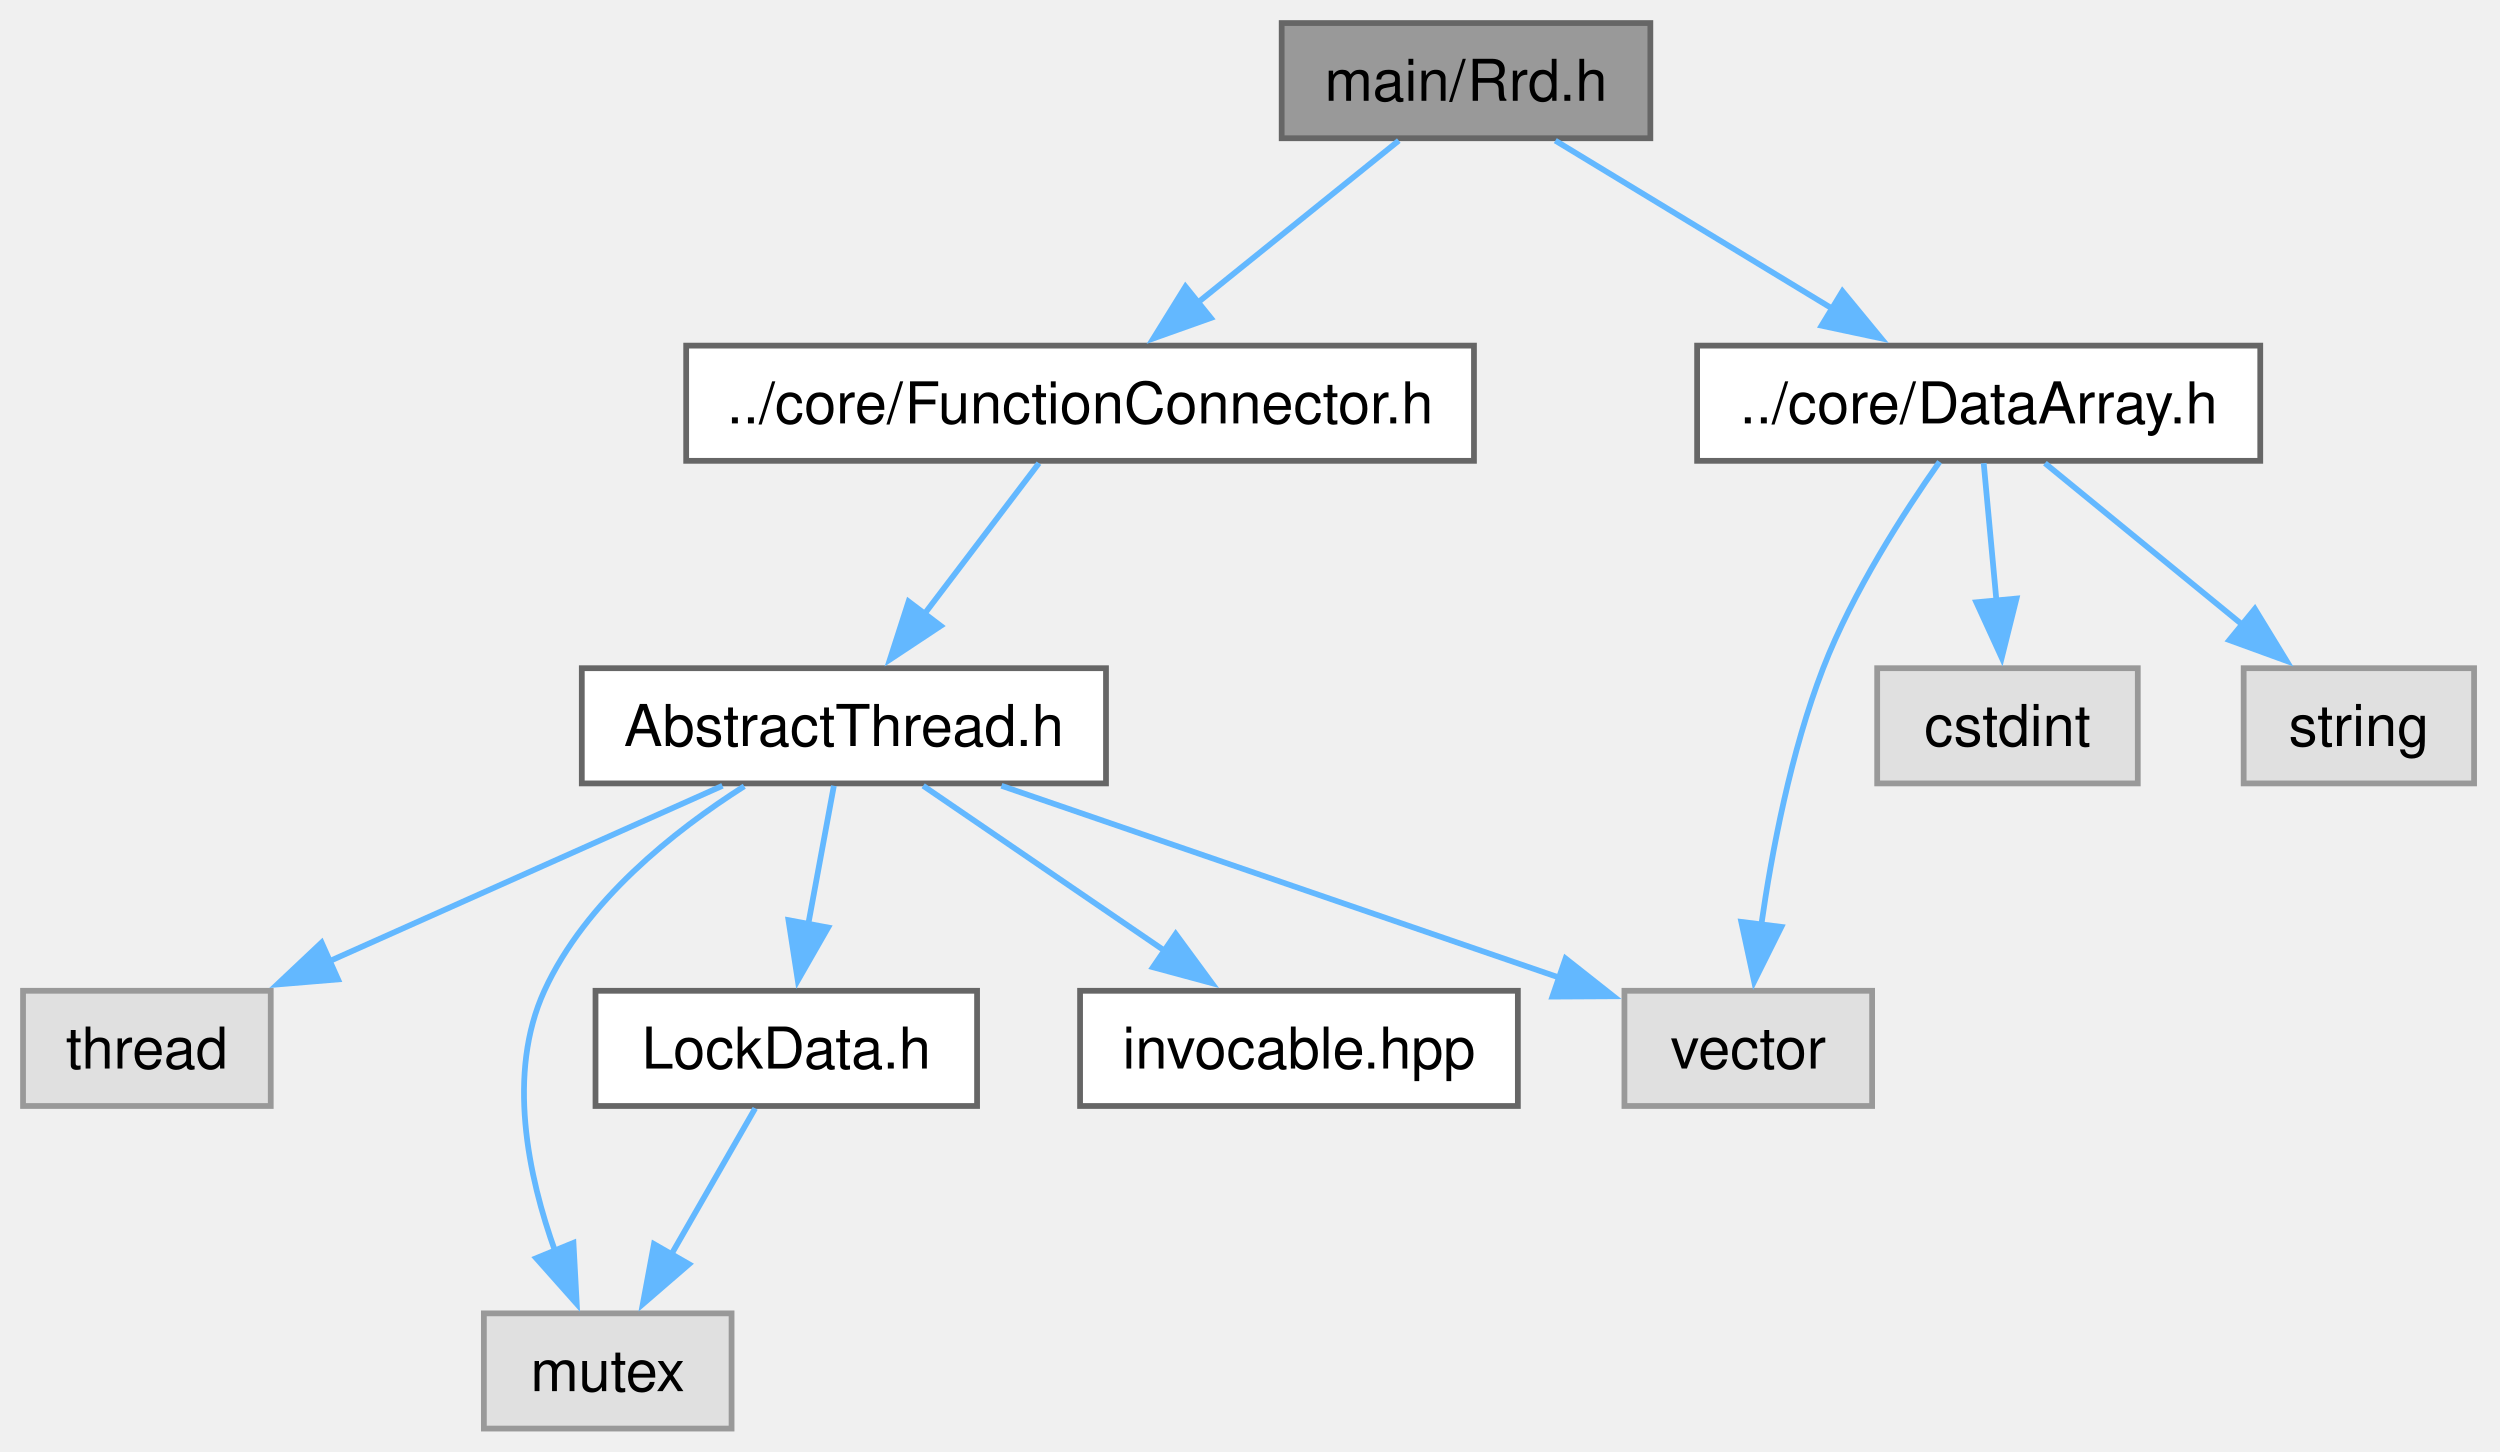
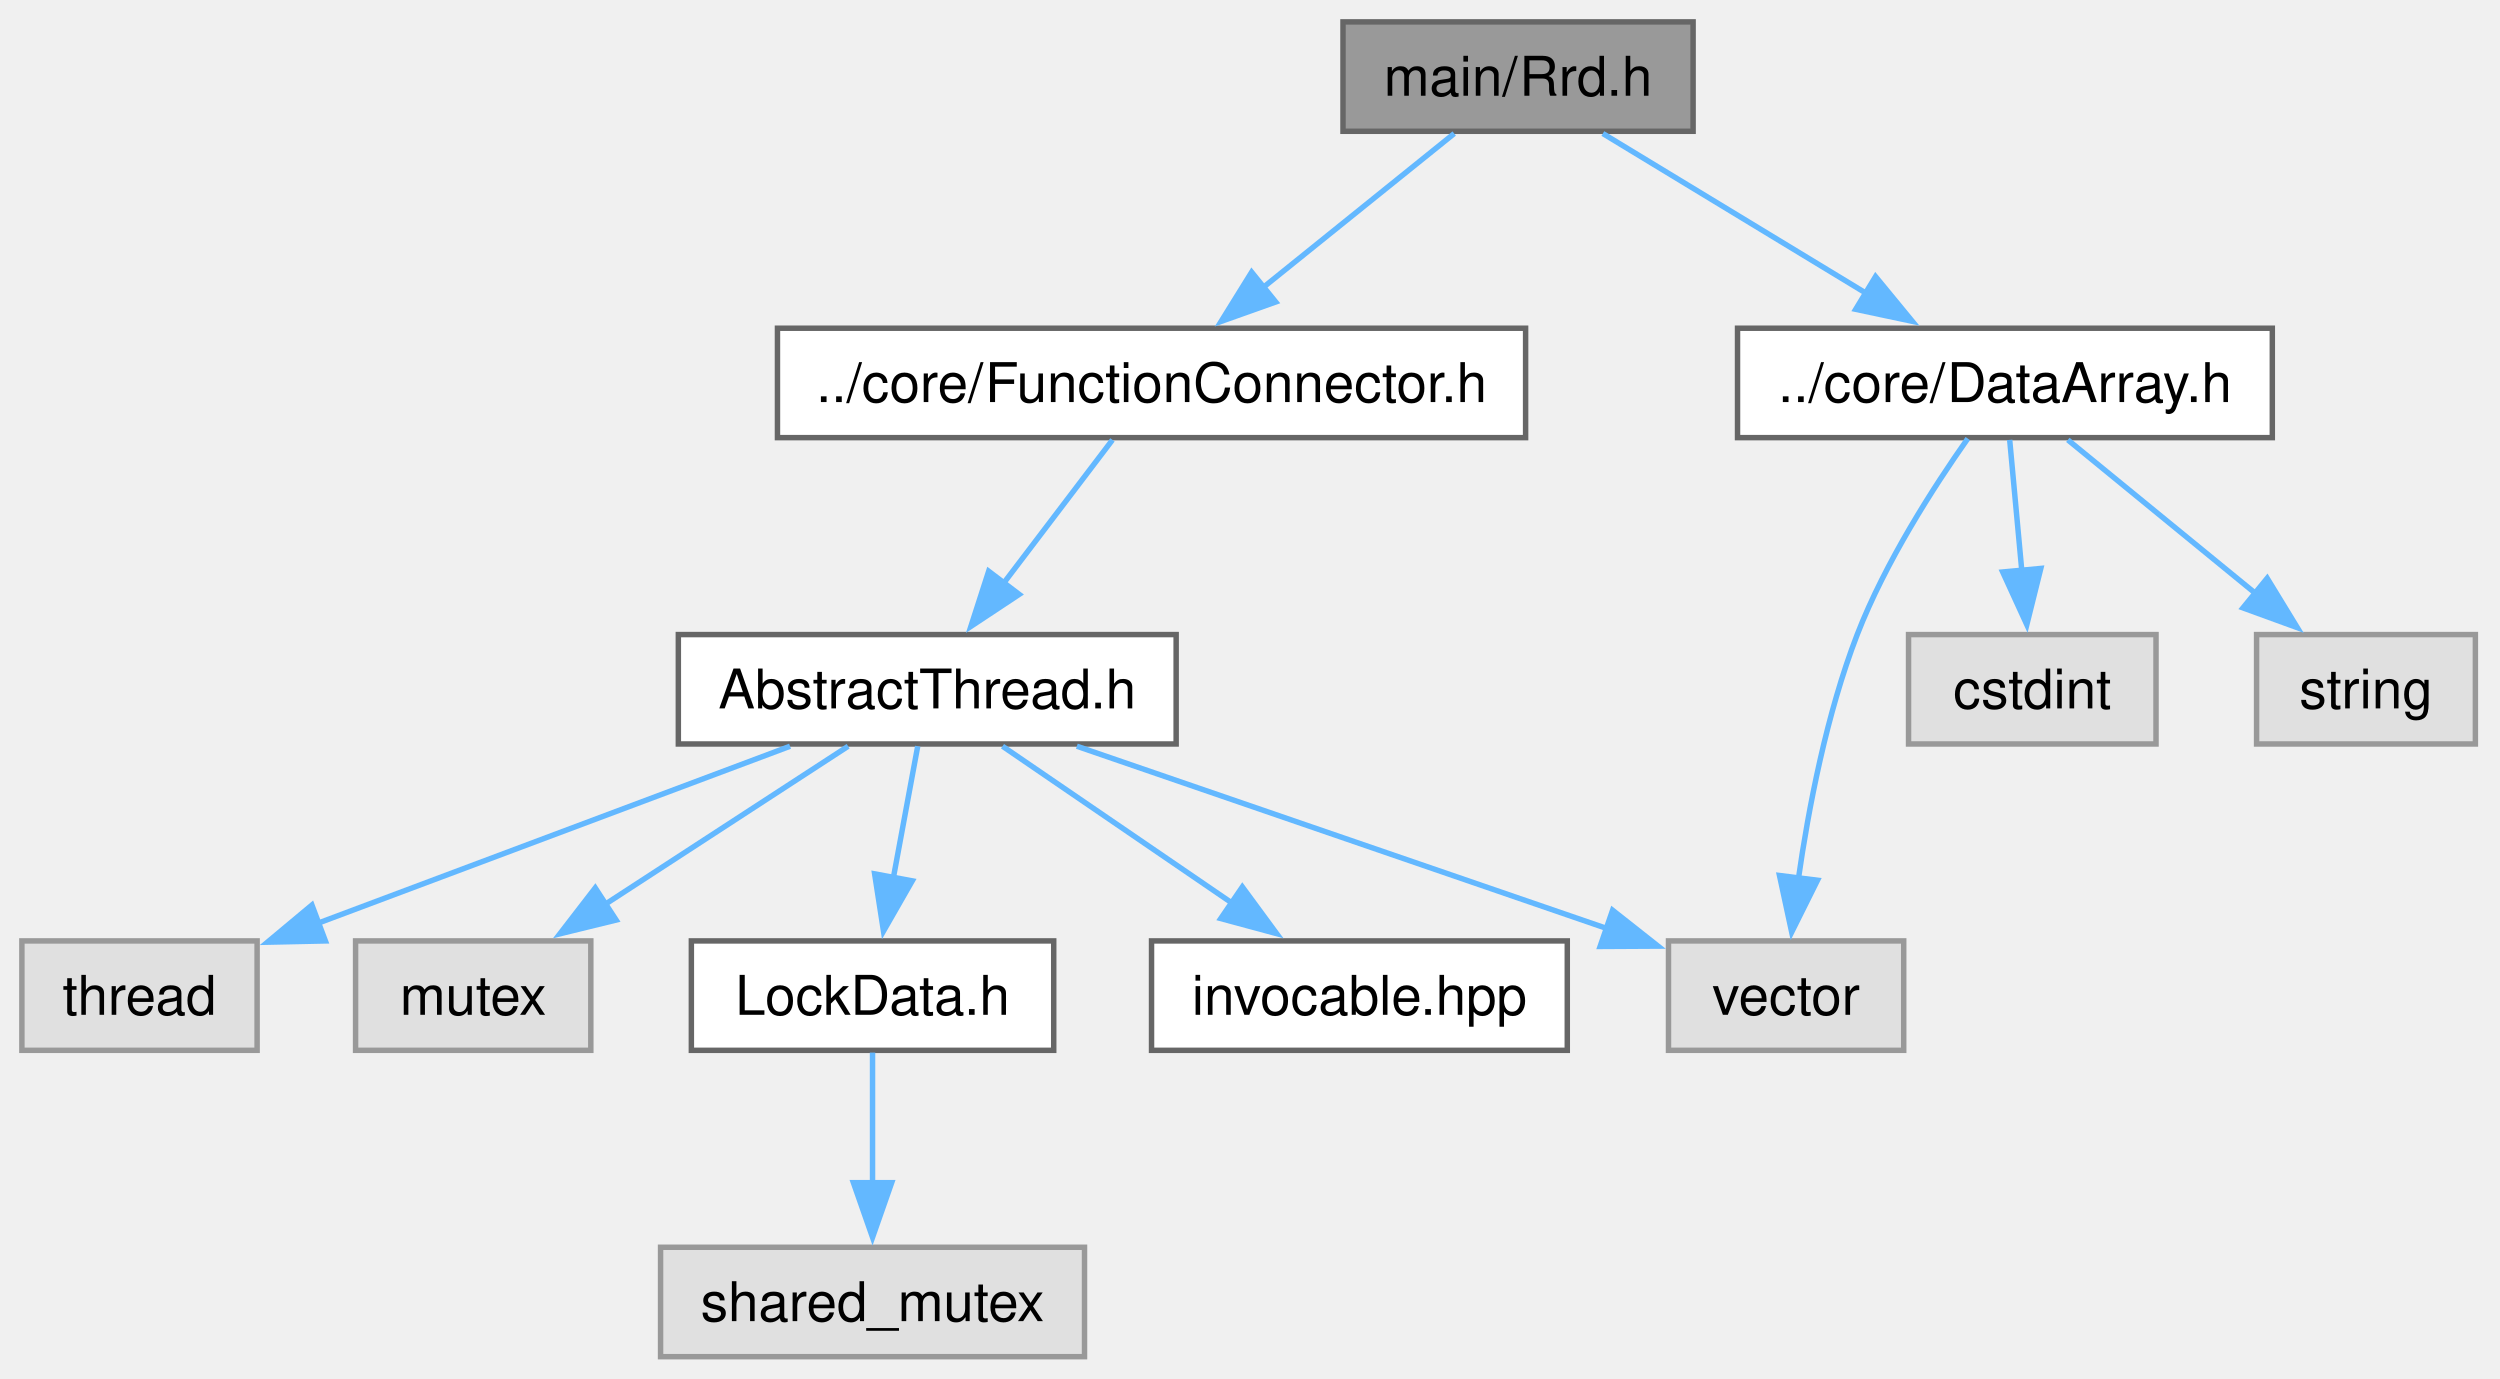
- <svg xmlns="http://www.w3.org/2000/svg" xmlns:xlink="http://www.w3.org/1999/xlink" width="434pt" height="252pt" viewBox="0.00 0.00 434.00 252.00">
+ <svg xmlns="http://www.w3.org/2000/svg" xmlns:xlink="http://www.w3.org/1999/xlink" width="457pt" height="252pt" viewBox="0.00 0.00 457.00 252.00">
  <g id="graph0" class="graph" transform="scale(1 1) rotate(0) translate(4 248)">
    <g id="Node000001" class="node">
      <g id="a_Node000001">
        <a xlink:title="The Rrd class.">
-           <polygon fill="#999999" stroke="#666666" points="282.5,-244 218.5,-244 218.5,-224 282.5,-224 282.5,-244" />
-           <text xml:space="preserve" text-anchor="middle" x="250.5" y="-230.5" font-family="Helvetica,sans-Serif" font-size="10.00">main/Rrd.h</text>
+           <polygon fill="#999999" stroke="#666666" points="305.5,-244 241.5,-244 241.5,-224 305.5,-224 305.5,-244" />
+           <text xml:space="preserve" text-anchor="middle" x="273.5" y="-230.5" font-family="Helvetica,sans-Serif" font-size="10.00">main/Rrd.h</text>
        </a>
      </g>
    </g>
    <g id="Node000002" class="node">
      <g id="a_Node000002">
        <a xlink:href="FunctionConnector_8h.html" target="_top" xlink:title="The AbstractFunctionConnector, FunctionConnector, FunctionConnectorProtected, FunctionConnectionGuard...">
-           <polygon fill="white" stroke="#666666" points="251.88,-188 115.12,-188 115.12,-168 251.88,-168 251.88,-188" />
-           <text xml:space="preserve" text-anchor="middle" x="183.5" y="-174.5" font-family="Helvetica,sans-Serif" font-size="10.00">../core/FunctionConnector.h</text>
+           <polygon fill="white" stroke="#666666" points="274.88,-188 138.12,-188 138.12,-168 274.88,-168 274.88,-188" />
+           <text xml:space="preserve" text-anchor="middle" x="206.5" y="-174.5" font-family="Helvetica,sans-Serif" font-size="10.00">../core/FunctionConnector.h</text>
        </a>
      </g>
    </g>
    <g id="edge1_Node000001_Node000002" class="edge">
      <g id="a_edge1_Node000001_Node000002">
        <a xlink:title=" ">
-           <path fill="none" stroke="#63b8ff" d="M238.83,-223.59C229.22,-215.85 215.37,-204.69 203.93,-195.47" />
-           <polygon fill="#63b8ff" stroke="#63b8ff" points="206.2,-192.8 196.22,-189.25 201.8,-198.25 206.2,-192.8" />
+           <path fill="none" stroke="#63b8ff" d="M261.83,-223.59C252.22,-215.85 238.37,-204.69 226.93,-195.47" />
+           <polygon fill="#63b8ff" stroke="#63b8ff" points="229.2,-192.8 219.22,-189.25 224.8,-198.25 229.2,-192.8" />
        </a>
      </g>
    </g>
-     <g id="Node000009" class="node">
-       <g id="a_Node000009">
+     <g id="Node000010" class="node">
+       <g id="a_Node000010">
        <a xlink:href="DataArray_8h.html" target="_top" xlink:title="The DataArray, DataArrayView, DataArrayList and DataStream classes.">
-           <polygon fill="white" stroke="#666666" points="388.38,-188 290.62,-188 290.62,-168 388.38,-168 388.38,-188" />
-           <text xml:space="preserve" text-anchor="middle" x="339.5" y="-174.5" font-family="Helvetica,sans-Serif" font-size="10.00">../core/DataArray.h</text>
+           <polygon fill="white" stroke="#666666" points="411.38,-188 313.62,-188 313.62,-168 411.38,-168 411.38,-188" />
+           <text xml:space="preserve" text-anchor="middle" x="362.5" y="-174.5" font-family="Helvetica,sans-Serif" font-size="10.00">../core/DataArray.h</text>
        </a>
      </g>
    </g>
-     <g id="edge9_Node000001_Node000009" class="edge">
-       <g id="a_edge9_Node000001_Node000009">
+     <g id="edge9_Node000001_Node000010" class="edge">
+       <g id="a_edge9_Node000001_Node000010">
        <a xlink:title=" ">
-           <path fill="none" stroke="#63b8ff" d="M266,-223.59C279.32,-215.51 298.78,-203.71 314.33,-194.27" />
-           <polygon fill="#63b8ff" stroke="#63b8ff" points="315.85,-197.44 322.58,-189.26 312.22,-191.46 315.85,-197.44" />
+           <path fill="none" stroke="#63b8ff" d="M289,-223.59C302.32,-215.51 321.78,-203.71 337.33,-194.27" />
+           <polygon fill="#63b8ff" stroke="#63b8ff" points="338.85,-197.44 345.58,-189.26 335.22,-191.46 338.85,-197.44" />
        </a>
      </g>
    </g>
    <g id="Node000003" class="node">
      <g id="a_Node000003">
        <a xlink:href="AbstractThread_8h.html" target="_top" xlink:title="The AbstractThread class.">
-           <polygon fill="white" stroke="#666666" points="188,-132 97,-132 97,-112 188,-112 188,-132" />
-           <text xml:space="preserve" text-anchor="middle" x="142.5" y="-118.5" font-family="Helvetica,sans-Serif" font-size="10.00">AbstractThread.h</text>
+           <polygon fill="white" stroke="#666666" points="211,-132 120,-132 120,-112 211,-112 211,-132" />
+           <text xml:space="preserve" text-anchor="middle" x="165.5" y="-118.5" font-family="Helvetica,sans-Serif" font-size="10.00">AbstractThread.h</text>
        </a>
      </g>
    </g>
    <g id="edge2_Node000002_Node000003" class="edge">
      <g id="a_edge2_Node000002_Node000003">
        <a xlink:title=" ">
-           <path fill="none" stroke="#63b8ff" d="M176.36,-167.59C170.89,-160.39 163.18,-150.23 156.49,-141.43" />
-           <polygon fill="#63b8ff" stroke="#63b8ff" points="159.31,-139.35 150.48,-133.5 153.73,-143.58 159.31,-139.35" />
+           <path fill="none" stroke="#63b8ff" d="M199.36,-167.59C193.89,-160.39 186.18,-150.23 179.49,-141.43" />
+           <polygon fill="#63b8ff" stroke="#63b8ff" points="182.31,-139.35 173.48,-133.5 176.73,-143.58 182.31,-139.35" />
        </a>
      </g>
    </g>
    <g id="Node000004" class="node">
      <g id="a_Node000004">
        <a xlink:title=" ">
          <polygon fill="#e0e0e0" stroke="#999999" points="43,-76 0,-76 0,-56 43,-56 43,-76" />
          <text xml:space="preserve" text-anchor="middle" x="21.5" y="-62.5" font-family="Helvetica,sans-Serif" font-size="10.00">thread</text>
        </a>
      </g>
    </g>
    <g id="edge3_Node000003_Node000004" class="edge">
      <g id="a_edge3_Node000003_Node000004">
        <a xlink:title=" ">
-           <path fill="none" stroke="#63b8ff" d="M121.42,-111.59C102.54,-103.17 74.58,-90.69 53.04,-81.07" />
-           <polygon fill="#63b8ff" stroke="#63b8ff" points="54.68,-77.98 44.12,-77.1 51.83,-84.37 54.68,-77.98" />
+           <path fill="none" stroke="#63b8ff" d="M140.42,-111.59C116.44,-102.6 80.18,-89.01 54,-79.19" />
+           <polygon fill="#63b8ff" stroke="#63b8ff" points="55.48,-76 44.89,-75.77 53.02,-82.56 55.48,-76" />
        </a>
      </g>
    </g>
    <g id="Node000005" class="node">
      <g id="a_Node000005">
        <a xlink:title=" ">
-           <polygon fill="#e0e0e0" stroke="#999999" points="123,-20 80,-20 80,0 123,0 123,-20" />
-           <text xml:space="preserve" text-anchor="middle" x="101.5" y="-6.5" font-family="Helvetica,sans-Serif" font-size="10.00">mutex</text>
+           <polygon fill="#e0e0e0" stroke="#999999" points="104,-76 61,-76 61,-56 104,-56 104,-76" />
+           <text xml:space="preserve" text-anchor="middle" x="82.5" y="-62.5" font-family="Helvetica,sans-Serif" font-size="10.00">mutex</text>
        </a>
      </g>
    </g>
    <g id="edge4_Node000003_Node000005" class="edge">
      <g id="a_edge4_Node000003_Node000005">
        <a xlink:title=" ">
-           <path fill="none" stroke="#63b8ff" d="M125.2,-111.51C112.99,-103.75 97.6,-91.53 90.5,-76 83.95,-61.67 87.63,-43.95 92.42,-30.64" />
-           <polygon fill="#63b8ff" stroke="#63b8ff" points="95.55,-32.24 96.12,-21.66 89.08,-29.58 95.55,-32.24" />
+           <path fill="none" stroke="#63b8ff" d="M151.04,-111.59C138.74,-103.59 120.82,-91.93 106.39,-82.54" />
+           <polygon fill="#63b8ff" stroke="#63b8ff" points="108.63,-79.82 98.34,-77.3 104.81,-85.69 108.63,-79.82" />
        </a>
      </g>
    </g>
    <g id="Node000006" class="node">
      <g id="a_Node000006">
        <a xlink:title=" ">
-           <polygon fill="#e0e0e0" stroke="#999999" points="321,-76 278,-76 278,-56 321,-56 321,-76" />
-           <text xml:space="preserve" text-anchor="middle" x="299.5" y="-62.5" font-family="Helvetica,sans-Serif" font-size="10.00">vector</text>
+           <polygon fill="#e0e0e0" stroke="#999999" points="344,-76 301,-76 301,-56 344,-56 344,-76" />
+           <text xml:space="preserve" text-anchor="middle" x="322.5" y="-62.5" font-family="Helvetica,sans-Serif" font-size="10.00">vector</text>
        </a>
      </g>
    </g>
    <g id="edge5_Node000003_Node000006" class="edge">
      <g id="a_edge5_Node000003_Node000006">
        <a xlink:title=" ">
-           <path fill="none" stroke="#63b8ff" d="M169.85,-111.59C196.84,-102.31 238.12,-88.11 266.82,-78.24" />
-           <polygon fill="#63b8ff" stroke="#63b8ff" points="267.78,-81.61 276.09,-75.05 265.5,-74.99 267.78,-81.61" />
+           <path fill="none" stroke="#63b8ff" d="M192.85,-111.59C219.84,-102.31 261.12,-88.11 289.82,-78.24" />
+           <polygon fill="#63b8ff" stroke="#63b8ff" points="290.78,-81.61 299.09,-75.05 288.5,-74.99 290.78,-81.61" />
        </a>
      </g>
    </g>
    <g id="Node000007" class="node">
      <g id="a_Node000007">
        <a xlink:href="LockData_8h.html" target="_top" xlink:title="The LockData class.">
-           <polygon fill="white" stroke="#666666" points="165.62,-76 99.38,-76 99.38,-56 165.62,-56 165.62,-76" />
-           <text xml:space="preserve" text-anchor="middle" x="132.5" y="-62.5" font-family="Helvetica,sans-Serif" font-size="10.00">LockData.h</text>
+           <polygon fill="white" stroke="#666666" points="188.62,-76 122.38,-76 122.38,-56 188.62,-56 188.62,-76" />
+           <text xml:space="preserve" text-anchor="middle" x="155.5" y="-62.5" font-family="Helvetica,sans-Serif" font-size="10.00">LockData.h</text>
        </a>
      </g>
    </g>
    <g id="edge6_Node000003_Node000007" class="edge">
      <g id="a_edge6_Node000003_Node000007">
        <a xlink:title=" ">
-           <path fill="none" stroke="#63b8ff" d="M140.76,-111.59C139.52,-104.93 137.82,-95.75 136.29,-87.44" />
-           <polygon fill="#63b8ff" stroke="#63b8ff" points="139.76,-86.98 134.5,-77.79 132.88,-88.26 139.76,-86.98" />
+           <path fill="none" stroke="#63b8ff" d="M163.76,-111.59C162.52,-104.93 160.82,-95.75 159.29,-87.44" />
+           <polygon fill="#63b8ff" stroke="#63b8ff" points="162.76,-86.98 157.5,-77.79 155.88,-88.26 162.76,-86.98" />
+         </a>
+       </g>
+     </g>
+     <g id="Node000009" class="node">
+       <g id="a_Node000009">
+         <a xlink:href="invocable_8hpp_source.html" target="_top" xlink:title=" ">
+           <polygon fill="white" stroke="#666666" points="282.5,-76 206.5,-76 206.5,-56 282.5,-56 282.5,-76" />
+           <text xml:space="preserve" text-anchor="middle" x="244.5" y="-62.5" font-family="Helvetica,sans-Serif" font-size="10.00">invocable.hpp</text>
+         </a>
+       </g>
+     </g>
+     <g id="edge8_Node000003_Node000009" class="edge">
+       <g id="a_edge8_Node000003_Node000009">
+         <a xlink:title=" ">
+           <path fill="none" stroke="#63b8ff" d="M179.26,-111.59C190.86,-103.67 207.7,-92.16 221.36,-82.82" />
+           <polygon fill="#63b8ff" stroke="#63b8ff" points="223.1,-85.87 229.38,-77.33 219.15,-80.09 223.1,-85.87" />
        </a>
      </g>
    </g>
    <g id="Node000008" class="node">
      <g id="a_Node000008">
-         <a xlink:href="invocable_8hpp_source.html" target="_top" xlink:title=" ">
-           <polygon fill="white" stroke="#666666" points="259.5,-76 183.5,-76 183.5,-56 259.5,-56 259.5,-76" />
-           <text xml:space="preserve" text-anchor="middle" x="221.5" y="-62.5" font-family="Helvetica,sans-Serif" font-size="10.00">invocable.hpp</text>
+         <a xlink:title=" ">
+           <polygon fill="#e0e0e0" stroke="#999999" points="194.25,-20 116.75,-20 116.75,0 194.25,0 194.25,-20" />
+           <text xml:space="preserve" text-anchor="middle" x="155.5" y="-6.5" font-family="Helvetica,sans-Serif" font-size="10.00">shared_mutex</text>
        </a>
      </g>
    </g>
-     <g id="edge8_Node000003_Node000008" class="edge">
-       <g id="a_edge8_Node000003_Node000008">
+     <g id="edge7_Node000007_Node000008" class="edge">
+       <g id="a_edge7_Node000007_Node000008">
        <a xlink:title=" ">
-           <path fill="none" stroke="#63b8ff" d="M156.26,-111.59C167.86,-103.67 184.7,-92.16 198.36,-82.82" />
-           <polygon fill="#63b8ff" stroke="#63b8ff" points="200.1,-85.87 206.38,-77.33 196.15,-80.09 200.1,-85.87" />
+           <path fill="none" stroke="#63b8ff" d="M155.5,-55.59C155.5,-49.01 155.5,-39.96 155.5,-31.73" />
+           <polygon fill="#63b8ff" stroke="#63b8ff" points="159,-31.81 155.5,-21.81 152,-31.81 159,-31.81" />
        </a>
      </g>
    </g>
-     <g id="edge7_Node000007_Node000005" class="edge">
-       <g id="a_edge7_Node000007_Node000005">
+     <g id="edge10_Node000010_Node000006" class="edge">
+       <g id="a_edge10_Node000010_Node000006">
        <a xlink:title=" ">
-           <path fill="none" stroke="#63b8ff" d="M127.1,-55.59C123.06,-48.55 117.38,-38.67 112.41,-30" />
-           <polygon fill="#63b8ff" stroke="#63b8ff" points="115.61,-28.54 107.59,-21.61 109.53,-32.03 115.61,-28.54" />
-         </a>
-       </g>
-     </g>
-     <g id="edge10_Node000009_Node000006" class="edge">
-       <g id="a_edge10_Node000009_Node000006">
-         <a xlink:title=" ">
-           <path fill="none" stroke="#63b8ff" d="M332.71,-167.83C326.53,-159.07 317.63,-145.26 312.5,-132 306.9,-117.52 303.59,-100.25 301.72,-87.16" />
-           <polygon fill="#63b8ff" stroke="#63b8ff" points="305.24,-87.09 300.52,-77.61 298.29,-87.96 305.24,-87.09" />
-         </a>
-       </g>
-     </g>
-     <g id="Node000010" class="node">
-       <g id="a_Node000010">
-         <a xlink:title=" ">
-           <polygon fill="#e0e0e0" stroke="#999999" points="367.12,-132 321.88,-132 321.88,-112 367.12,-112 367.12,-132" />
-           <text xml:space="preserve" text-anchor="middle" x="344.5" y="-118.5" font-family="Helvetica,sans-Serif" font-size="10.00">cstdint</text>
-         </a>
-       </g>
-     </g>
-     <g id="edge11_Node000009_Node000010" class="edge">
-       <g id="a_edge11_Node000009_Node000010">
-         <a xlink:title=" ">
-           <path fill="none" stroke="#63b8ff" d="M340.37,-167.59C340.98,-161.01 341.82,-151.96 342.58,-143.73" />
-           <polygon fill="#63b8ff" stroke="#63b8ff" points="346.06,-144.09 343.5,-133.81 339.09,-143.44 346.06,-144.09" />
+           <path fill="none" stroke="#63b8ff" d="M355.71,-167.83C349.53,-159.07 340.63,-145.26 335.5,-132 329.9,-117.52 326.59,-100.25 324.72,-87.16" />
+           <polygon fill="#63b8ff" stroke="#63b8ff" points="328.24,-87.09 323.52,-77.61 321.29,-87.96 328.24,-87.09" />
        </a>
      </g>
    </g>
    <g id="Node000011" class="node">
      <g id="a_Node000011">
        <a xlink:title=" ">
-           <polygon fill="#e0e0e0" stroke="#999999" points="425.5,-132 385.5,-132 385.5,-112 425.5,-112 425.5,-132" />
-           <text xml:space="preserve" text-anchor="middle" x="405.5" y="-118.5" font-family="Helvetica,sans-Serif" font-size="10.00">string</text>
+           <polygon fill="#e0e0e0" stroke="#999999" points="390.12,-132 344.88,-132 344.88,-112 390.12,-112 390.12,-132" />
+           <text xml:space="preserve" text-anchor="middle" x="367.5" y="-118.5" font-family="Helvetica,sans-Serif" font-size="10.00">cstdint</text>
        </a>
      </g>
    </g>
-     <g id="edge12_Node000009_Node000011" class="edge">
-       <g id="a_edge12_Node000009_Node000011">
+     <g id="edge11_Node000010_Node000011" class="edge">
+       <g id="a_edge11_Node000010_Node000011">
        <a xlink:title=" ">
-           <path fill="none" stroke="#63b8ff" d="M351,-167.59C360.46,-159.85 374.1,-148.69 385.37,-139.47" />
-           <polygon fill="#63b8ff" stroke="#63b8ff" points="387.44,-142.3 392.96,-133.26 383.01,-136.88 387.44,-142.3" />
+           <path fill="none" stroke="#63b8ff" d="M363.37,-167.59C363.98,-161.01 364.82,-151.96 365.58,-143.73" />
+           <polygon fill="#63b8ff" stroke="#63b8ff" points="369.06,-144.09 366.5,-133.81 362.09,-143.44 369.06,-144.09" />
+         </a>
+       </g>
+     </g>
+     <g id="Node000012" class="node">
+       <g id="a_Node000012">
+         <a xlink:title=" ">
+           <polygon fill="#e0e0e0" stroke="#999999" points="448.5,-132 408.5,-132 408.5,-112 448.5,-112 448.5,-132" />
+           <text xml:space="preserve" text-anchor="middle" x="428.5" y="-118.5" font-family="Helvetica,sans-Serif" font-size="10.00">string</text>
+         </a>
+       </g>
+     </g>
+     <g id="edge12_Node000010_Node000012" class="edge">
+       <g id="a_edge12_Node000010_Node000012">
+         <a xlink:title=" ">
+           <path fill="none" stroke="#63b8ff" d="M374,-167.59C383.46,-159.85 397.1,-148.69 408.37,-139.47" />
+           <polygon fill="#63b8ff" stroke="#63b8ff" points="410.44,-142.3 415.96,-133.26 406.01,-136.88 410.44,-142.3" />
        </a>
      </g>
    </g>
  </g>
</svg>
